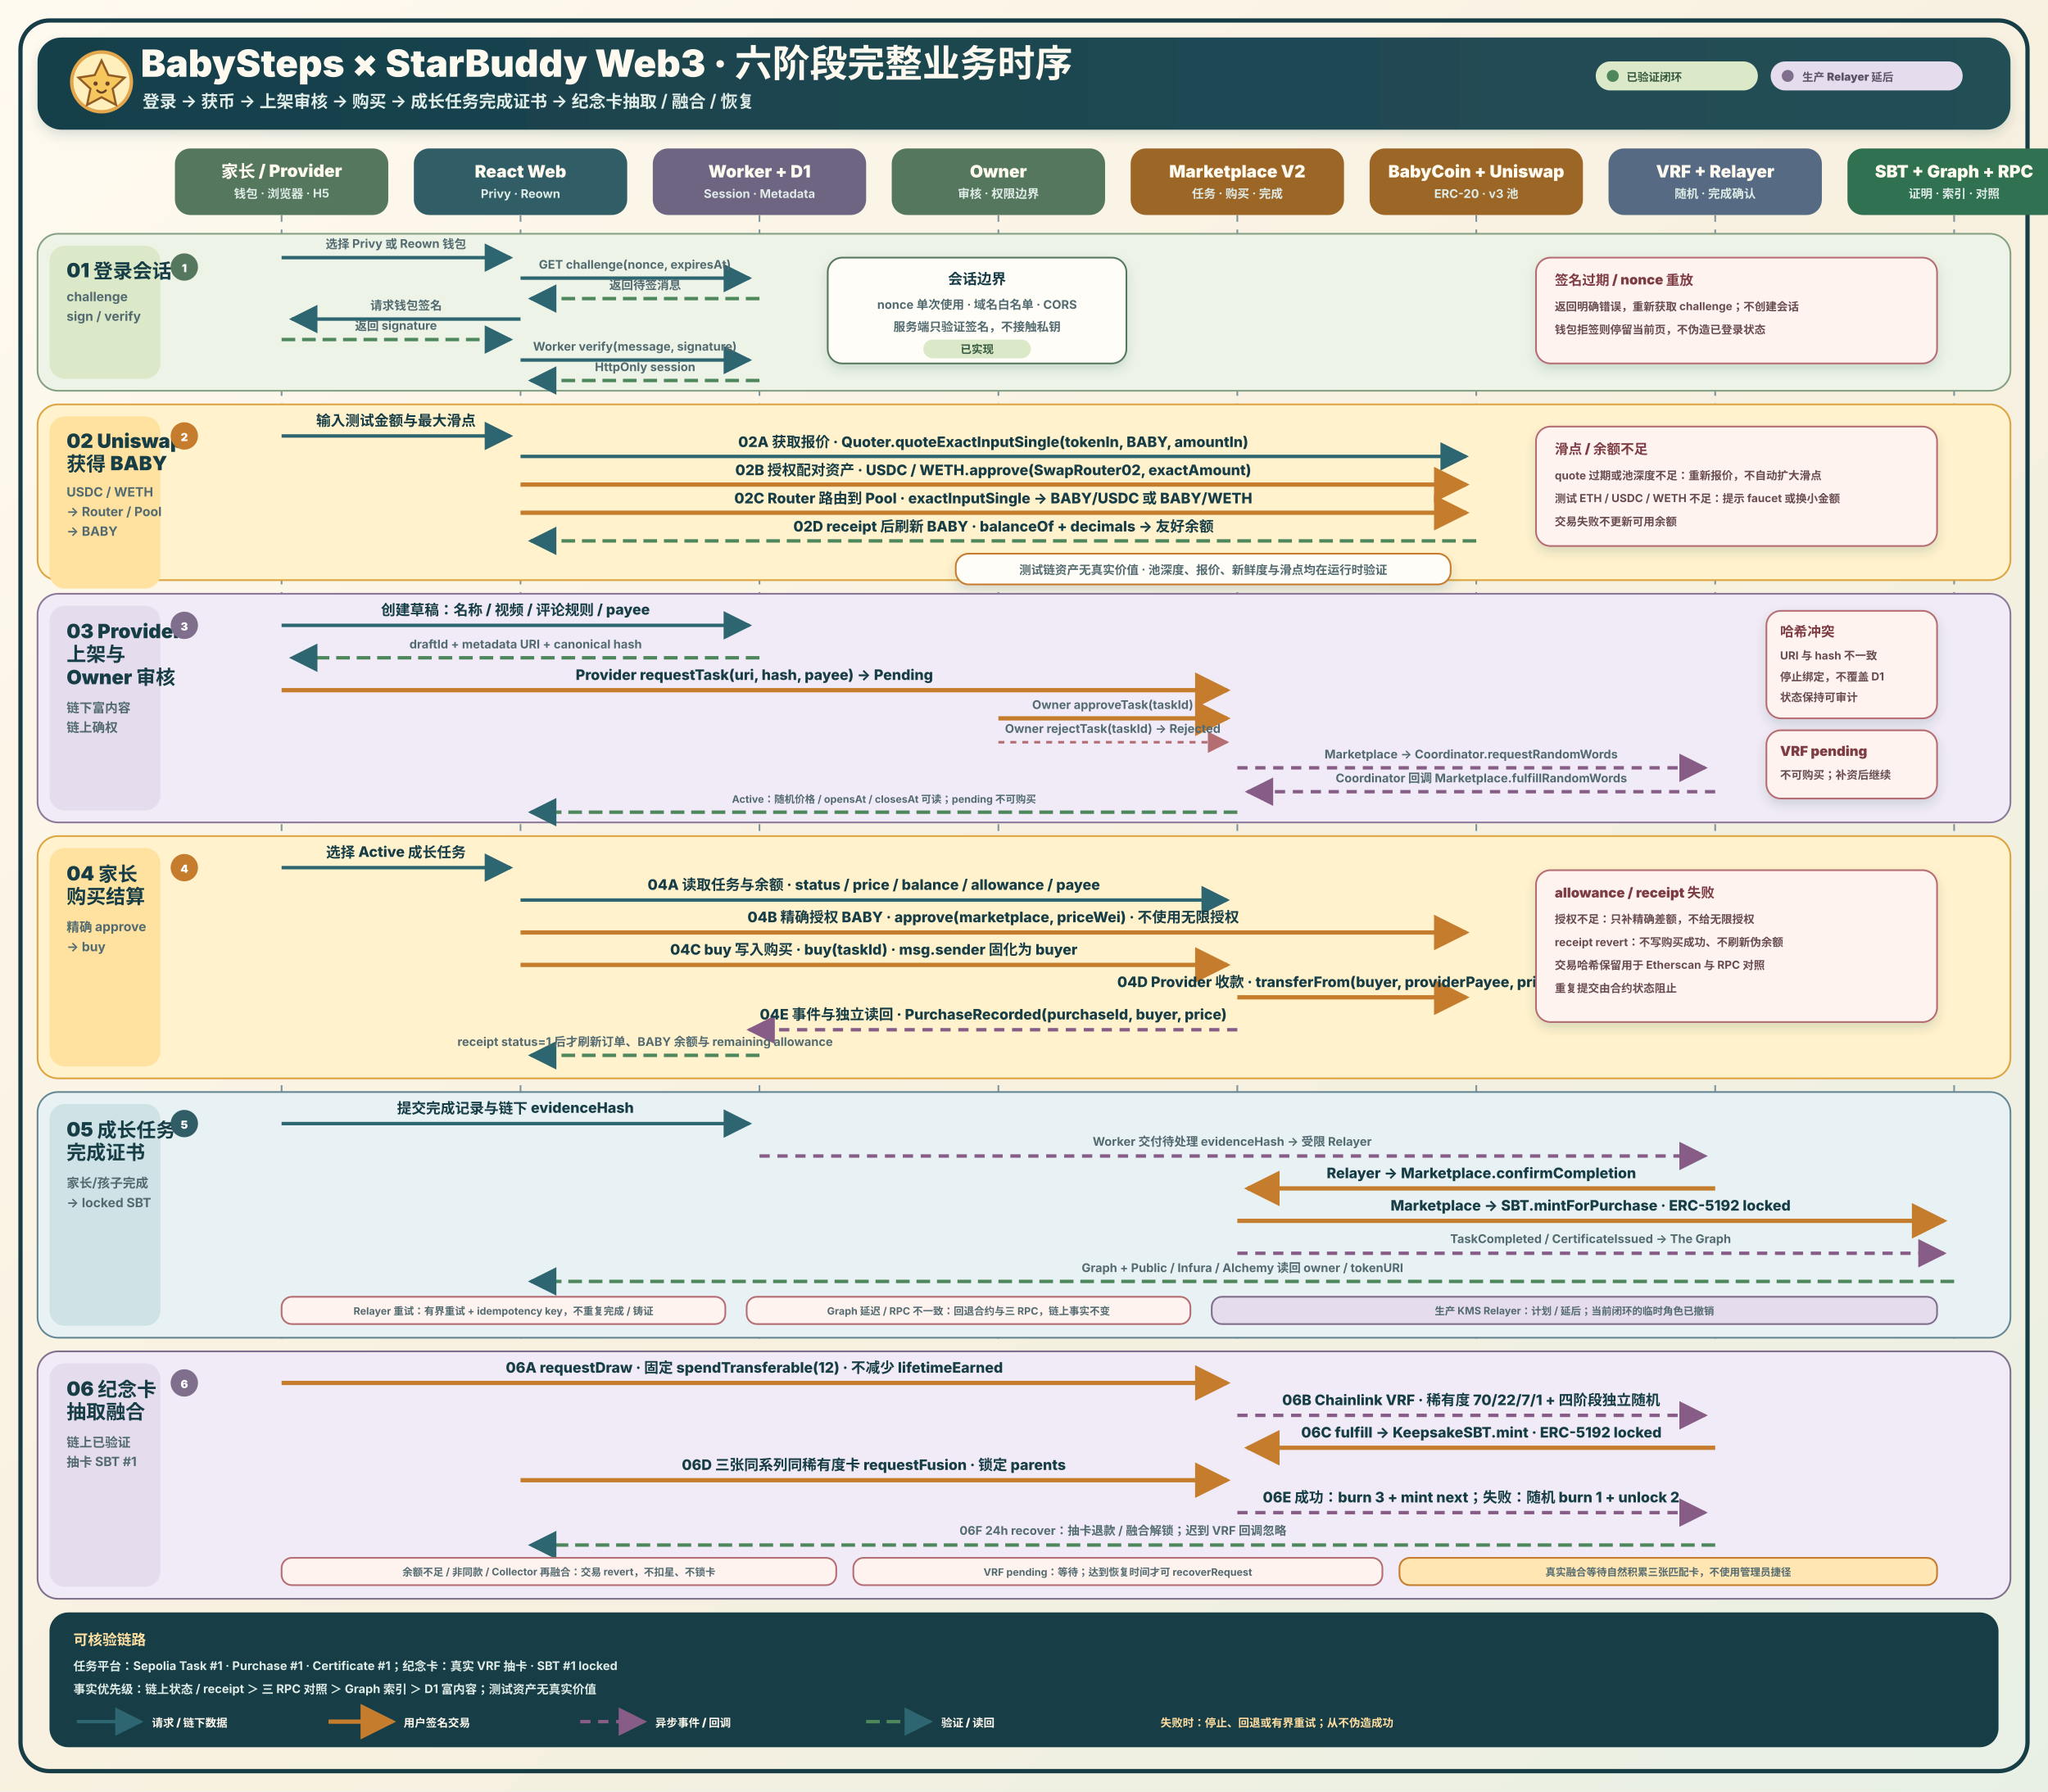
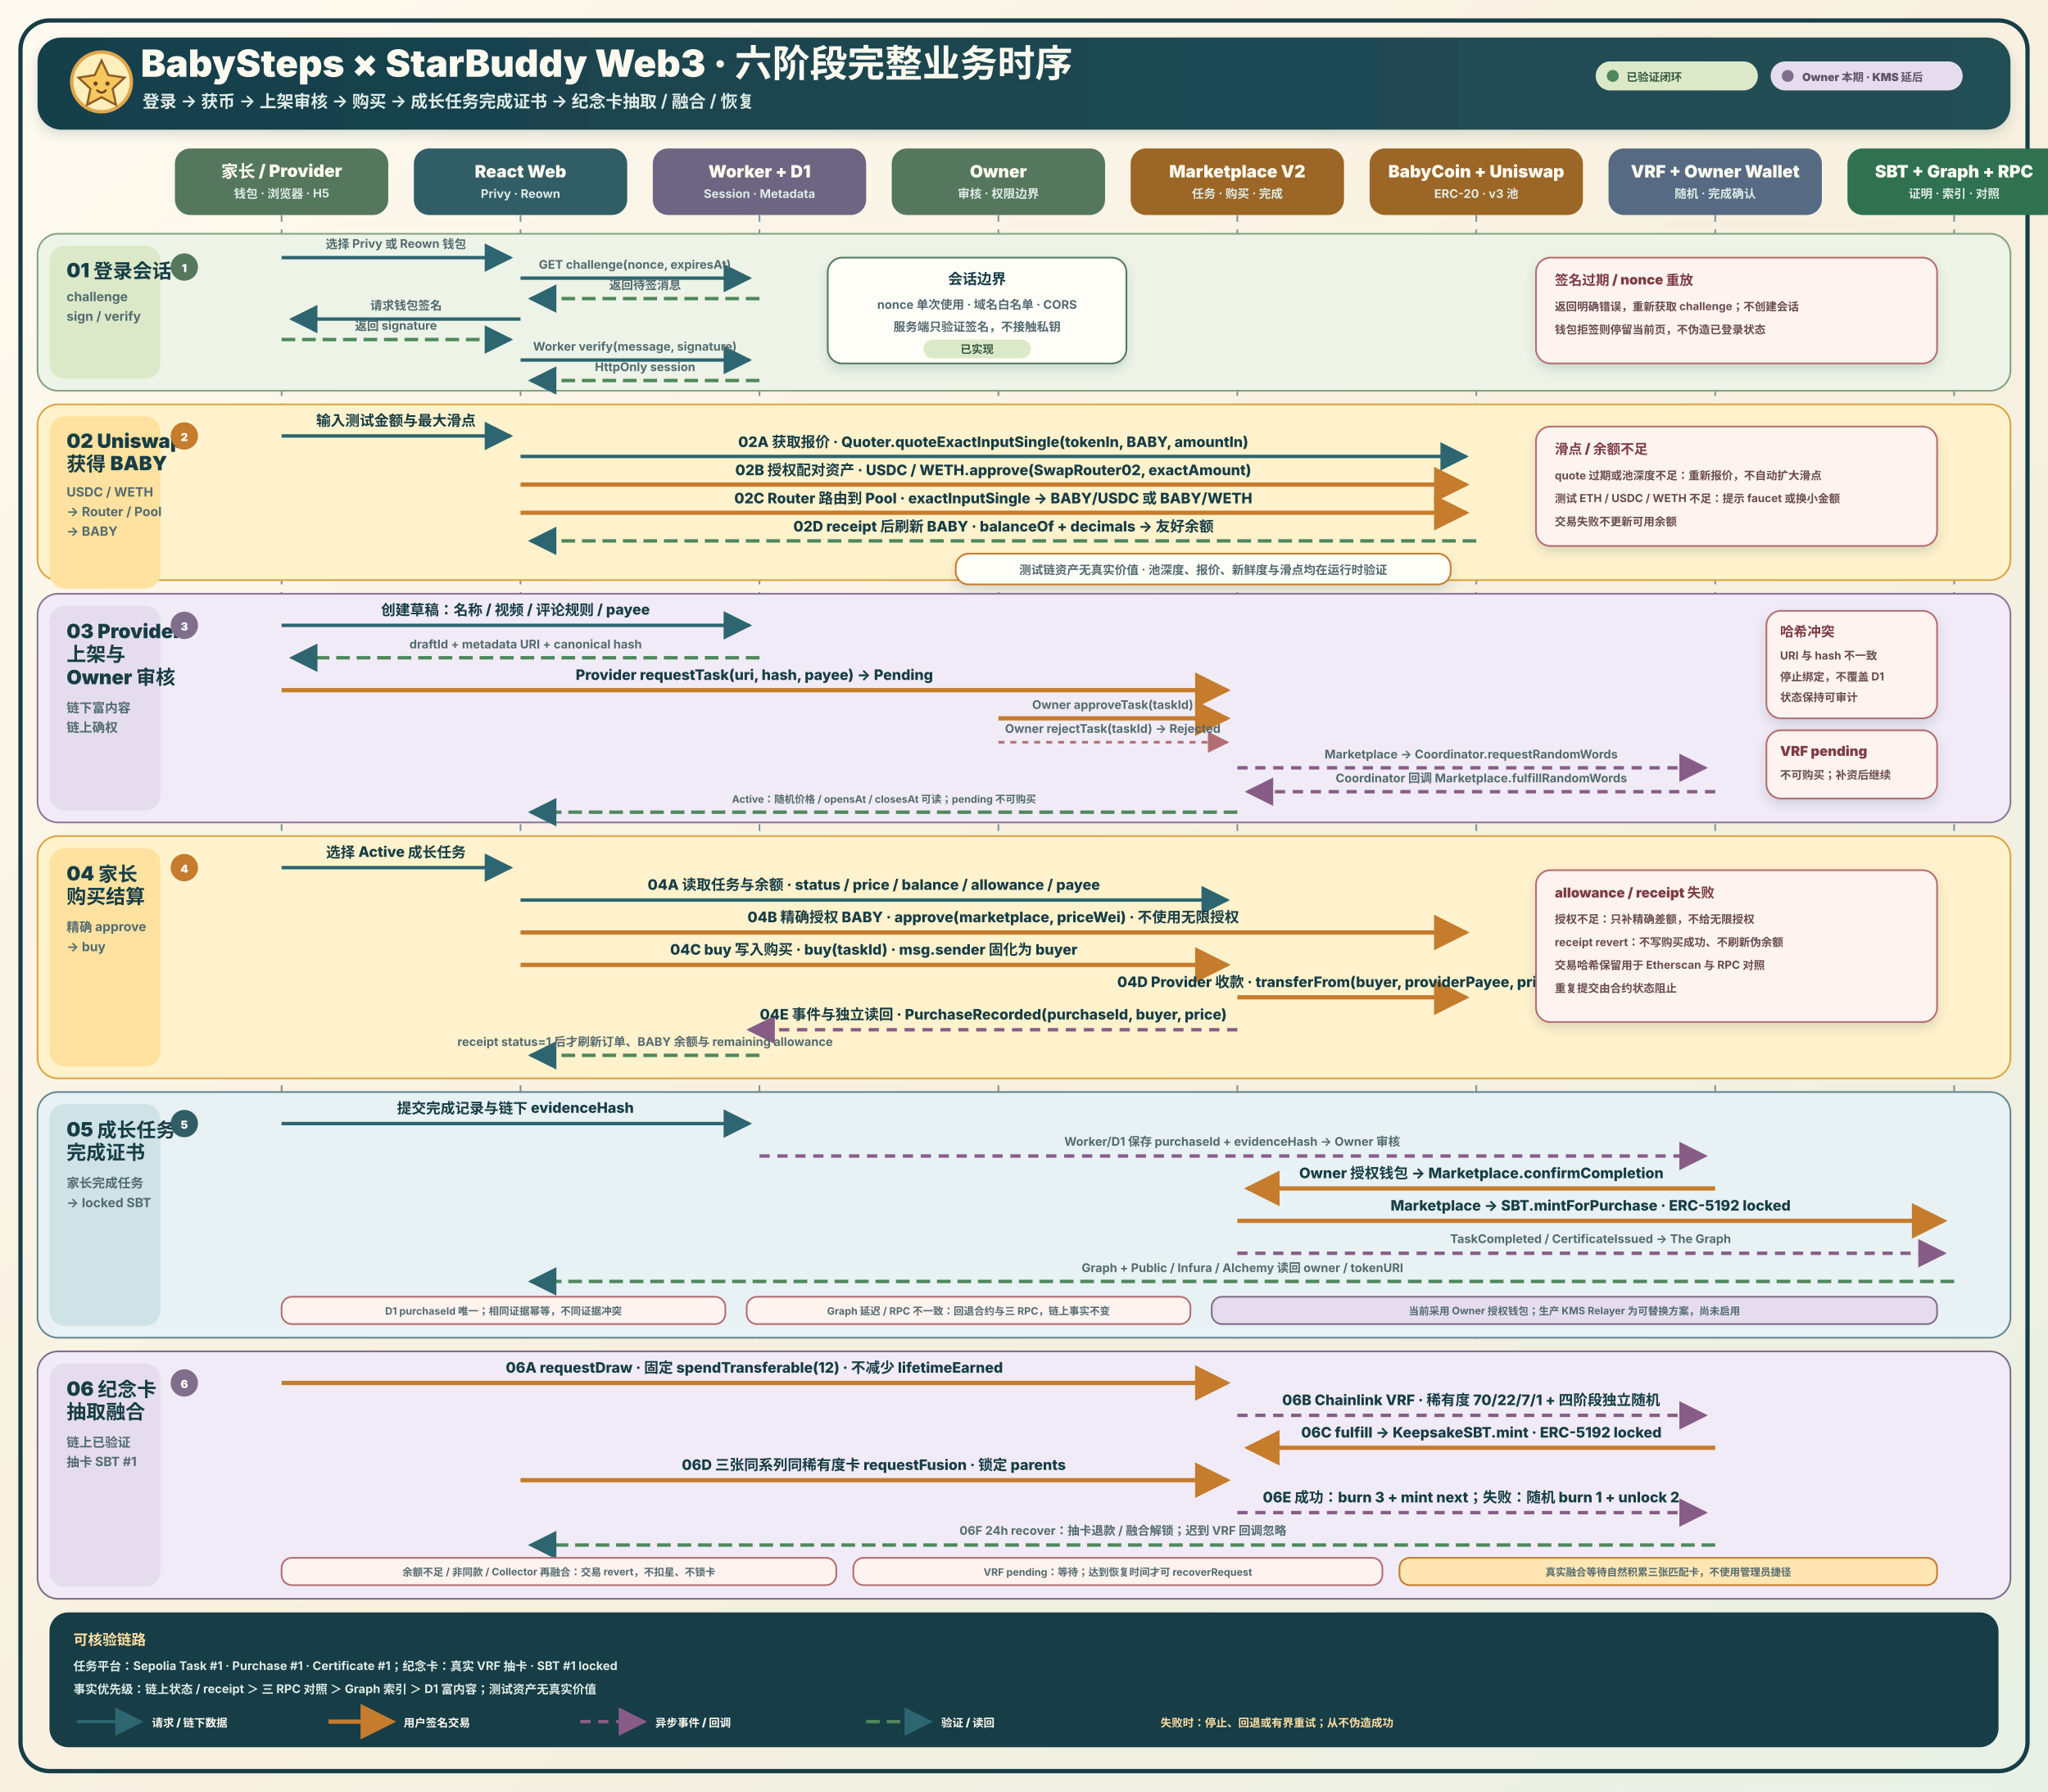
<svg xmlns="http://www.w3.org/2000/svg" width="2400" height="2100" viewBox="0 0 2400 2100" role="img" aria-labelledby="title desc">
  <defs>
    <linearGradient id="paper" x1="0" y1="0" x2="1" y2="1">
      <stop offset="0" stop-color="#fffaf0" />
      <stop offset="0.55" stop-color="#f7f0df" />
      <stop offset="1" stop-color="#e8f0e5" />
    </linearGradient>
    <linearGradient id="header" x1="0" y1="0" x2="1" y2="0">
      <stop offset="0" stop-color="#163f4a" />
      <stop offset="1" stop-color="#244f57" />
    </linearGradient>
    <filter id="shadow" x="-20%" y="-20%" width="140%" height="150%">
      <feDropShadow dx="0" dy="6" stdDeviation="6" flood-color="#173d46" flood-opacity="0.15" />
    </filter>
    <marker id="arrowRequest" viewBox="0 0 12 12" refX="10" refY="6" markerWidth="10" markerHeight="10" orient="auto-start-reverse">
      <path d="M1 1L11 6L1 11Z" fill="#2d6570" />
    </marker>
    <marker id="arrowChain" viewBox="0 0 12 12" refX="10" refY="6" markerWidth="10" markerHeight="10" orient="auto-start-reverse">
      <path d="M1 1L11 6L1 11Z" fill="#c57c2d" />
    </marker>
    <marker id="arrowEvent" viewBox="0 0 12 12" refX="10" refY="6" markerWidth="10" markerHeight="10" orient="auto-start-reverse">
      <path d="M1 1L11 6L1 11Z" fill="#875d87" />
    </marker>
    <marker id="arrowFailure" viewBox="0 0 12 12" refX="10" refY="6" markerWidth="10" markerHeight="10" orient="auto-start-reverse">
      <path d="M1 1L11 6L1 11Z" fill="#b46d72" />
    </marker>
    <style>
      text{font-family:Inter,"PingFang SC","Microsoft YaHei",sans-serif;fill:#173d46}
      .title{font-size:44px;font-weight:900}.subtitle{font-size:20px;font-weight:650;fill:#dfece7!important}
      .actor{font-size:20px;font-weight:900;fill:#fffaf0!important}.actorSub{font-size:14px;font-weight:700;fill:#dfece7!important}
      .phase{font-size:23px;font-weight:900}.phaseSub{font-size:15px;font-weight:650;fill:#536b70}
      .step{font-size:17px;font-weight:800}.small{font-size:14px;font-weight:650;fill:#536b70}.tiny{font-size:12px;font-weight:700;fill:#536b70}
      .status{font-size:13px;font-weight:850}.failureTitle{font-size:16px;font-weight:900;fill:#7d3c44}.failureBody{font-size:13px;font-weight:700;fill:#684c50}
      .life{stroke:#80949a;stroke-width:2;stroke-dasharray:8 9}.request{stroke:#2d6570;stroke-width:4;fill:none;marker-end:url(#arrowRequest)}
      .chain{stroke:#c57c2d;stroke-width:5;fill:none;marker-end:url(#arrowChain)}.event{stroke:#875d87;stroke-width:4;stroke-dasharray:12 9;fill:none;marker-end:url(#arrowEvent)}
      .return{stroke:#4f875c;stroke-width:4;stroke-dasharray:16 8;fill:none;marker-end:url(#arrowRequest)}
      .failure{stroke:#b46d72;stroke-width:3;stroke-dasharray:7 7;fill:none;marker-end:url(#arrowFailure)}
    </style>
  </defs>
  <rect width="2400" height="2100" fill="url(#paper)" />
  <rect x="24" y="24" width="2352" height="2052" rx="34" fill="none" stroke="#173d46" stroke-width="5" />
  <rect x="44" y="44" width="2312" height="108" rx="28" fill="url(#header)" filter="url(#shadow)" />
  <g transform="translate(80,64)">
    <circle cx="39" cy="32" r="35" fill="#ffefbd" stroke="#e3a64a" stroke-width="4" />
    <path d="M39 7L47 24L66 27L52 40L56 59L39 50L22 59L26 40L12 27L31 24Z" fill="#f6c75c" stroke="#915c25" stroke-width="2.5" />
    <circle cx="32" cy="34" r="2.5" fill="#6b4328" />
    <circle cx="46" cy="34" r="2.5" fill="#6b4328" />
    <path d="M34 42Q39 47 44 42" fill="none" stroke="#6b4328" stroke-width="2.5" stroke-linecap="round" />
  </g>
  <text x="165" y="90" class="title" style="fill:#fffaf0">BabySteps × StarBuddy Web3 · 六阶段完整业务时序</text>
  <text x="167" y="126" class="subtitle" style="fill:#dfece7">登录 → 获币 → 上架审核 → 购买 → 成长任务完成证书 → 纪念卡抽取 / 融合 / 恢复</text>
  <g transform="translate(1870,72)">
    <rect width="190" height="34" rx="17" fill="#dce9c8" />
    <circle cx="20" cy="17" r="7" fill="#4f875c" />
    <text x="36" y="23" class="status" style="fill:#355940">已验证闭环</text>
    <rect x="205" width="225" height="34" rx="17" fill="#e5dded" />
    <circle cx="225" cy="17" r="7" fill="#806f8c" />
-     <text x="242" y="23" class="status" style="fill:#5f5269">生产 Relayer 延后</text>
+     <text x="242" y="23" class="status" style="fill:#5f5269">Owner 本期 · KMS 延后</text>
  </g>
  <g transform="translate(205,174)">
    <g>
      <rect width="250" height="78" rx="18" fill="#55775e" />
      <text x="125" y="34" text-anchor="middle" class="actor" style="fill:#fffaf0">家长 / Provider</text>
      <text x="125" y="58" text-anchor="middle" class="actorSub" style="fill:#dfece7">钱包 · 浏览器 · H5</text>
    </g>
    <g transform="translate(280)">
      <rect width="250" height="78" rx="18" fill="#315d66" />
      <text x="125" y="34" text-anchor="middle" class="actor" style="fill:#fffaf0">React Web</text>
      <text x="125" y="58" text-anchor="middle" class="actorSub" style="fill:#dfece7">Privy · Reown</text>
    </g>
    <g transform="translate(560)">
      <rect width="250" height="78" rx="18" fill="#6e6582" />
      <text x="125" y="34" text-anchor="middle" class="actor" style="fill:#fffaf0">Worker + D1</text>
      <text x="125" y="58" text-anchor="middle" class="actorSub" style="fill:#dfece7">Session · Metadata</text>
    </g>
    <g transform="translate(840)">
      <rect width="250" height="78" rx="18" fill="#55775e" />
      <text x="125" y="34" text-anchor="middle" class="actor" style="fill:#fffaf0">Owner</text>
      <text x="125" y="58" text-anchor="middle" class="actorSub" style="fill:#dfece7">审核 · 权限边界</text>
    </g>
    <g transform="translate(1120)">
      <rect width="250" height="78" rx="18" fill="#9b6626" />
      <text x="125" y="34" text-anchor="middle" class="actor" style="fill:#fffaf0">Marketplace V2</text>
      <text x="125" y="58" text-anchor="middle" class="actorSub" style="fill:#dfece7">任务 · 购买 · 完成</text>
    </g>
    <g transform="translate(1400)">
      <rect width="250" height="78" rx="18" fill="#9b6626" />
      <text x="125" y="34" text-anchor="middle" class="actor" style="fill:#fffaf0">BabyCoin + Uniswap</text>
      <text x="125" y="58" text-anchor="middle" class="actorSub" style="fill:#dfece7">ERC-20 · v3 池</text>
    </g>
    <g transform="translate(1680)">
      <rect width="250" height="78" rx="18" fill="#566b83" />
-       <text x="125" y="34" text-anchor="middle" class="actor" style="fill:#fffaf0">VRF + Relayer</text>
+       <text x="125" y="34" text-anchor="middle" class="actor" style="fill:#fffaf0">VRF + Owner Wallet</text>
      <text x="125" y="58" text-anchor="middle" class="actorSub" style="fill:#dfece7">随机 · 完成确认</text>
    </g>
    <g transform="translate(1960)">
      <rect width="250" height="78" rx="18" fill="#2f7150" />
      <text x="125" y="34" text-anchor="middle" class="actor" style="fill:#fffaf0">SBT + Graph + RPC</text>
      <text x="125" y="58" text-anchor="middle" class="actorSub" style="fill:#dfece7">证明 · 索引 · 对照</text>
    </g>
  </g>
  <g>
    <line x1="330" y1="252" x2="330" y2="1570" class="life" />
    <line x1="610" y1="252" x2="610" y2="1570" class="life" />
    <line x1="890" y1="252" x2="890" y2="1570" class="life" />
    <line x1="1170" y1="252" x2="1170" y2="1570" class="life" />
    <line x1="1450" y1="252" x2="1450" y2="1570" class="life" />
    <line x1="1730" y1="252" x2="1730" y2="1570" class="life" />
    <line x1="2010" y1="252" x2="2010" y2="1570" class="life" />
    <line x1="2290" y1="252" x2="2290" y2="1570" class="life" />
  </g>
  <rect x="44" y="274" width="2312" height="184" rx="24" fill="#edf4e7" stroke="#86a083" stroke-width="2" />
  <rect x="58" y="288" width="130" height="156" rx="18" fill="#dce9c8" />
  <text x="78" y="325" class="phase">01 登录会话</text>
  <text x="78" y="353" class="phaseSub">challenge</text>
  <text x="78" y="376" class="phaseSub">sign / verify</text>
  <circle cx="216" cy="313" r="16" fill="#55775e" />
  <text x="216" y="319" text-anchor="middle" class="status" style="fill:#fff">1</text>
  <path class="request" d="M330 302H598" />
  <text x="464" y="291" text-anchor="middle" class="small">选择 Privy 或 Reown 钱包</text>
  <path class="request" d="M610 326H878" />
  <text x="744" y="315" text-anchor="middle" class="small">GET challenge(nonce, expiresAt)</text>
  <path class="return" d="M890 350H622" />
  <text x="756" y="339" text-anchor="middle" class="small">返回待签消息</text>
  <path class="request" d="M610 374H342" />
  <text x="476" y="363" text-anchor="middle" class="small">请求钱包签名</text>
  <path class="return" d="M330 398H598" />
  <text x="464" y="387" text-anchor="middle" class="small">返回 signature</text>
  <path class="request" d="M610 422H878" />
  <text x="744" y="411" text-anchor="middle" class="small">Worker verify(message, signature)</text>
  <path class="return" d="M890 446H622" />
  <text x="756" y="435" text-anchor="middle" class="small">HttpOnly session</text>
  <g transform="translate(970,302)" filter="url(#shadow)">
    <rect width="350" height="124" rx="17" fill="#fffdf7" stroke="#55775e" stroke-width="2" />
    <text x="175" y="31" text-anchor="middle" class="step">会话边界</text>
    <text x="175" y="60" text-anchor="middle" class="small">nonce 单次使用 · 域名白名单 · CORS</text>
    <text x="175" y="86" text-anchor="middle" class="small">服务端只验证签名，不接触私钥</text>
    <rect x="112" y="96" width="126" height="22" rx="11" fill="#dce9c8" />
    <text x="175" y="112" text-anchor="middle" class="status" style="fill:#355940">已实现</text>
  </g>
  <g transform="translate(1800,302)" filter="url(#shadow)">
    <rect width="470" height="124" rx="17" fill="#fff3ef" stroke="#b46d72" stroke-width="2" />
    <text x="22" y="32" class="failureTitle">签名过期 / nonce 重放</text>
    <text x="22" y="62" class="failureBody">返回明确错误，重新获取 challenge；不创建会话</text>
    <text x="22" y="89" class="failureBody">钱包拒签则停留当前页，不伪造已登录状态</text>
  </g>
  <rect x="44" y="474" width="2312" height="206" rx="24" fill="#fff2cc" stroke="#dda43f" stroke-width="2" />
  <rect x="58" y="488" width="130" height="202" rx="18" fill="#ffe2a0" />
  <text x="78" y="525" class="phase">02 Uniswap</text>
  <text x="78" y="552" class="phase">获得 BABY</text>
  <text x="78" y="582" class="phaseSub">USDC / WETH</text>
  <text x="78" y="605" class="phaseSub">→ Router / Pool</text>
  <text x="78" y="628" class="phaseSub">→ BABY</text>
  <circle cx="216" cy="511" r="16" fill="#c57c2d" />
  <text x="216" y="517" text-anchor="middle" class="status" style="fill:#fff">2</text>
  <path class="request" d="M330 511H598" />
  <text x="464" y="499" text-anchor="middle" class="step">输入测试金额与最大滑点</text>
  <path class="request" d="M610 535H1718" />
  <text x="1164" y="524" text-anchor="middle" class="step">02A 获取报价 · Quoter.quoteExactInputSingle(tokenIn, BABY, amountIn)</text>
  <path class="chain" d="M610 568H1718" />
  <text x="1164" y="557" text-anchor="middle" class="step">02B 授权配对资产 · USDC / WETH.approve(SwapRouter02, exactAmount)</text>
  <path class="chain" d="M610 601H1718" />
  <text x="1164" y="590" text-anchor="middle" class="step">02C Router 路由到 Pool · exactInputSingle → BABY/USDC 或 BABY/WETH</text>
  <path class="return" d="M1730 634H622" />
  <text x="1176" y="623" text-anchor="middle" class="step">02D receipt 后刷新 BABY · balanceOf + decimals → 友好余额</text>
  <g transform="translate(1120,649)" filter="url(#shadow)">
    <rect width="580" height="36" rx="15" fill="#fffdf7" stroke="#c57c2d" stroke-width="2" />
    <text x="290" y="24" text-anchor="middle" class="small">测试链资产无真实价值 · 池深度、报价、新鲜度与滑点均在运行时验证</text>
  </g>
  <g transform="translate(1800,500)" filter="url(#shadow)">
    <rect width="470" height="140" rx="17" fill="#fff3ef" stroke="#b46d72" stroke-width="2" />
    <text x="22" y="32" class="failureTitle">滑点 / 余额不足</text>
    <text x="22" y="62" class="failureBody">quote 过期或池深度不足：重新报价，不自动扩大滑点</text>
    <text x="22" y="89" class="failureBody">测试 ETH / USDC / WETH 不足：提示 faucet 或换小金额</text>
    <text x="22" y="116" class="failureBody">交易失败不更新可用余额</text>
  </g>
  <rect x="44" y="696" width="2312" height="268" rx="24" fill="#f0ebf6" stroke="#8b789b" stroke-width="2" />
  <rect x="58" y="710" width="130" height="240" rx="18" fill="#e5dded" />
  <text x="78" y="748" class="phase">03 Provider</text>
  <text x="78" y="775" class="phase">上架与</text>
  <text x="78" y="802" class="phase">Owner 审核</text>
  <text x="78" y="835" class="phaseSub">链下富内容</text>
  <text x="78" y="858" class="phaseSub">链上确权</text>
  <circle cx="216" cy="733" r="16" fill="#806f8c" />
  <text x="216" y="739" text-anchor="middle" class="status" style="fill:#fff">3</text>
  <path class="request" d="M330 733H878" />
  <text x="604" y="721" text-anchor="middle" class="step">创建草稿：名称 / 视频 / 评论规则 / payee</text>
  <path class="return" d="M890 771H342" />
  <text x="616" y="760" text-anchor="middle" class="small">draftId + metadata URI + canonical hash</text>
  <path class="chain" d="M330 809H1438" />
  <text x="884" y="797" text-anchor="middle" class="step">Provider requestTask(uri, hash, payee) → Pending</text>
  <path class="chain" d="M1170 842H1438" />
  <text x="1304" y="831" text-anchor="middle" class="small">Owner approveTask(taskId)</text>
  <path class="failure" d="M1170 870H1438" />
  <text x="1304" y="859" text-anchor="middle" class="small">Owner rejectTask(taskId) → Rejected</text>
  <path class="event" d="M1450 900H1998" />
  <text x="1724" y="889" text-anchor="middle" class="small">Marketplace → Coordinator.requestRandomWords</text>
  <path class="event" d="M2010 928H1462" />
  <text x="1736" y="917" text-anchor="middle" class="small">Coordinator 回调 Marketplace.fulfillRandomWords</text>
  <path class="return" d="M1450 952H622" />
  <text x="1036" y="941" text-anchor="middle" class="tiny">Active：随机价格 / opensAt / closesAt 可读；pending 不可购买</text>
  <g transform="translate(2070,716)" filter="url(#shadow)">
    <rect width="200" height="126" rx="17" fill="#fff3ef" stroke="#b46d72" stroke-width="2" />
    <text x="16" y="30" class="failureTitle">哈希冲突</text>
    <text x="16" y="57" class="failureBody">URI 与 hash 不一致</text>
    <text x="16" y="82" class="failureBody">停止绑定，不覆盖 D1</text>
    <text x="16" y="106" class="failureBody">状态保持可审计</text>
  </g>
  <g transform="translate(2070,856)" filter="url(#shadow)">
    <rect width="200" height="80" rx="17" fill="#fff3ef" stroke="#b46d72" stroke-width="2" />
    <text x="16" y="30" class="failureTitle">VRF pending</text>
    <text x="16" y="57" class="failureBody">不可购买；补资后继续</text>
  </g>
  <rect x="44" y="980" width="2312" height="284" rx="24" fill="#fff2cc" stroke="#dda43f" stroke-width="2" />
  <rect x="58" y="994" width="130" height="256" rx="18" fill="#ffe2a0" />
  <text x="78" y="1032" class="phase">04 家长</text>
  <text x="78" y="1059" class="phase">购买结算</text>
  <text x="78" y="1092" class="phaseSub">精确 approve</text>
  <text x="78" y="1115" class="phaseSub">→ buy</text>
  <circle cx="216" cy="1017" r="16" fill="#c57c2d" />
  <text x="216" y="1023" text-anchor="middle" class="status" style="fill:#fff">4</text>
  <path class="request" d="M330 1017H598" />
  <text x="464" y="1005" text-anchor="middle" class="step">选择 Active 成长任务</text>
  <path class="request" d="M610 1055H1438" />
  <text x="1024" y="1043" text-anchor="middle" class="step">04A 读取任务与余额 · status / price / balance / allowance / payee</text>
  <path class="chain" d="M610 1093H1718" />
  <text x="1164" y="1081" text-anchor="middle" class="step">04B 精确授权 BABY · approve(marketplace, priceWei) · 不使用无限授权</text>
  <path class="chain" d="M610 1131H1438" />
  <text x="1024" y="1119" text-anchor="middle" class="step">04C buy 写入购买 · buy(taskId) · msg.sender 固化为 buyer</text>
  <path class="chain" d="M1450 1169H1718" />
  <text x="1584" y="1157" text-anchor="middle" class="step">04D Provider 收款 · transferFrom(buyer, providerPayee, priceWei)</text>
  <path class="event" d="M1450 1207H878" />
  <text x="1164" y="1195" text-anchor="middle" class="step">04E 事件与独立读回 · PurchaseRecorded(purchaseId, buyer, price)</text>
  <path class="return" d="M890 1237H622" />
  <text x="756" y="1226" text-anchor="middle" class="small">receipt status=1 后才刷新订单、BABY 余额与 remaining allowance</text>
  <g transform="translate(1800,1020)" filter="url(#shadow)">
    <rect width="470" height="178" rx="17" fill="#fff3ef" stroke="#b46d72" stroke-width="2" />
    <text x="22" y="32" class="failureTitle">allowance / receipt 失败</text>
    <text x="22" y="62" class="failureBody">授权不足：只补精确差额，不给无限授权</text>
    <text x="22" y="89" class="failureBody">receipt revert：不写购买成功、不刷新伪余额</text>
    <text x="22" y="116" class="failureBody">交易哈希保留用于 Etherscan 与 RPC 对照</text>
    <text x="22" y="143" class="failureBody">重复提交由合约状态阻止</text>
  </g>
  <rect x="44" y="1280" width="2312" height="288" rx="24" fill="#e8f1f3" stroke="#668895" stroke-width="2" />
  <rect x="58" y="1294" width="130" height="260" rx="18" fill="#cfe2e5" />
  <text x="78" y="1332" class="phase">05 成长任务</text>
  <text x="78" y="1359" class="phase">完成证书</text>
-   <text x="78" y="1392" class="phaseSub">家长/孩子完成</text>
+   <text x="78" y="1392" class="phaseSub">家长完成任务</text>
  <text x="78" y="1415" class="phaseSub">→ locked SBT</text>
  <circle cx="216" cy="1317" r="16" fill="#315d66" />
  <text x="216" y="1323" text-anchor="middle" class="status" style="fill:#fff">5</text>
  <path class="request" d="M330 1317H878" />
  <text x="604" y="1305" text-anchor="middle" class="step">提交完成记录与链下 evidenceHash</text>
  <path class="event" d="M890 1355H1998" />
-   <text x="1444" y="1343" text-anchor="middle" class="small">Worker 交付待处理 evidenceHash → 受限 Relayer</text>
+   <text x="1444" y="1343" text-anchor="middle" class="small">Worker/D1 保存 purchaseId + evidenceHash → Owner 审核</text>
  <path class="chain" d="M2010 1393H1462" />
-   <text x="1736" y="1381" text-anchor="middle" class="step">Relayer → Marketplace.confirmCompletion</text>
+   <text x="1736" y="1381" text-anchor="middle" class="step">Owner 授权钱包 → Marketplace.confirmCompletion</text>
  <path class="chain" d="M1450 1431H2278" />
  <text x="1864" y="1419" text-anchor="middle" class="step">Marketplace → SBT.mintForPurchase · ERC-5192 locked</text>
  <path class="event" d="M1450 1469H2278" />
  <text x="1864" y="1457" text-anchor="middle" class="small">TaskCompleted / CertificateIssued → The Graph</text>
  <path class="return" d="M2290 1502H622" />
  <text x="1456" y="1491" text-anchor="middle" class="small">Graph + Public / Infura / Alchemy 读回 owner / tokenURI</text>
  <g transform="translate(330,1520)">
    <rect width="520" height="32" rx="12" fill="#fff3ef" stroke="#b46d72" stroke-width="2" />
-     <text x="260" y="21" text-anchor="middle" class="tiny">Relayer 重试：有界重试 + idempotency key，不重复完成 / 铸证</text>
+     <text x="260" y="21" text-anchor="middle" class="tiny">D1 purchaseId 唯一；相同证据幂等，不同证据冲突</text>
  </g>
  <g transform="translate(875,1520)">
    <rect width="520" height="32" rx="12" fill="#fff3ef" stroke="#b46d72" stroke-width="2" />
    <text x="260" y="21" text-anchor="middle" class="tiny">Graph 延迟 / RPC 不一致：回退合约与三 RPC，链上事实不变</text>
  </g>
  <g transform="translate(1420,1520)">
    <rect width="850" height="32" rx="12" fill="#e5dded" stroke="#806f8c" stroke-width="2" />
-     <text x="425" y="21" text-anchor="middle" class="tiny">生产 KMS Relayer：计划 / 延后；当前闭环的临时角色已撤销</text>
+     <text x="425" y="21" text-anchor="middle" class="tiny">当前采用 Owner 授权钱包；生产 KMS Relayer 为可替换方案，尚未启用</text>
  </g>
  <rect x="44" y="1584" width="2312" height="290" rx="24" fill="#f0ebf6" stroke="#806f8c" stroke-width="2" />
  <rect x="58" y="1598" width="130" height="262" rx="18" fill="#e5dded" />
  <text x="78" y="1636" class="phase">06 纪念卡</text>
  <text x="78" y="1663" class="phase">抽取融合</text>
  <text x="78" y="1696" class="phaseSub">链上已验证</text>
  <text x="78" y="1719" class="phaseSub">抽卡 SBT #1</text>
  <circle cx="216" cy="1621" r="16" fill="#806f8c" />
  <text x="216" y="1627" text-anchor="middle" class="status" style="fill:#fff">6</text>
  <path class="chain" d="M330 1621H1438" />
  <text x="884" y="1609" text-anchor="middle" class="step">06A requestDraw · 固定 spendTransferable(12) · 不减少 lifetimeEarned</text>
  <path class="event" d="M1450 1659H1998" />
  <text x="1724" y="1647" text-anchor="middle" class="step">06B Chainlink VRF · 稀有度 70/22/7/1 + 四阶段独立随机</text>
  <path class="chain" d="M2010 1697H1462" />
  <text x="1736" y="1685" text-anchor="middle" class="step">06C fulfill → KeepsakeSBT.mint · ERC-5192 locked</text>
  <path class="chain" d="M610 1735H1438" />
  <text x="1024" y="1723" text-anchor="middle" class="step">06D 三张同系列同稀有度卡 requestFusion · 锁定 parents</text>
  <path class="event" d="M1450 1773H1998" />
  <text x="1724" y="1761" text-anchor="middle" class="step">06E 成功：burn 3 + mint next；失败：随机 burn 1 + unlock 2</text>
  <path class="return" d="M2010 1811H622" />
  <text x="1316" y="1799" text-anchor="middle" class="small">06F 24h recover：抽卡退款 / 融合解锁；迟到 VRF 回调忽略</text>
  <g transform="translate(330,1826)">
    <rect width="650" height="32" rx="12" fill="#fff3ef" stroke="#b46d72" stroke-width="2" />
    <text x="325" y="21" text-anchor="middle" class="tiny">余额不足 / 非同款 / Collector 再融合：交易 revert，不扣星、不锁卡</text>
  </g>
  <g transform="translate(1000,1826)">
    <rect width="620" height="32" rx="12" fill="#fff3ef" stroke="#b46d72" stroke-width="2" />
    <text x="310" y="21" text-anchor="middle" class="tiny">VRF pending：等待；达到恢复时间才可 recoverRequest</text>
  </g>
  <g transform="translate(1640,1826)">
    <rect width="630" height="32" rx="12" fill="#ffe6b2" stroke="#c57c2d" stroke-width="2" />
    <text x="315" y="21" text-anchor="middle" class="tiny">真实融合等待自然积累三张匹配卡，不使用管理员捷径</text>
  </g>
  <rect x="58" y="1890" width="2284" height="158" rx="22" fill="#173d46" />
  <text x="86" y="1928" class="step" style="fill:#ffe0a2">可核验链路</text>
  <text x="86" y="1958" class="small" style="fill:#dfece7">任务平台：Sepolia Task #1 · Purchase #1 · Certificate #1；纪念卡：真实 VRF 抽卡 · SBT #1 locked</text>
  <text x="86" y="1985" class="small" style="fill:#dfece7">事实优先级：链上状态 / receipt ＞ 三 RPC 对照 ＞ Graph 索引 ＞ D1 富内容；测试资产无真实价值</text>
  <g transform="translate(90,2018)">
    <path class="request" d="M0 0H75" />
    <text x="88" y="6" class="status" style="fill:#fffaf0">请求 / 链下数据</text>
    <path class="chain" d="M295 0H370" />
    <text x="383" y="6" class="status" style="fill:#fffaf0">用户签名交易</text>
    <path class="event" d="M590 0H665" />
    <text x="678" y="6" class="status" style="fill:#fffaf0">异步事件 / 回调</text>
    <path class="return" d="M925 0H1000" />
    <text x="1013" y="6" class="status" style="fill:#fffaf0">验证 / 读回</text>
    <text x="1270" y="6" class="status" style="fill:#ffdda0">失败时：停止、回退或有界重试；从不伪造成功</text>
  </g>
</svg>
